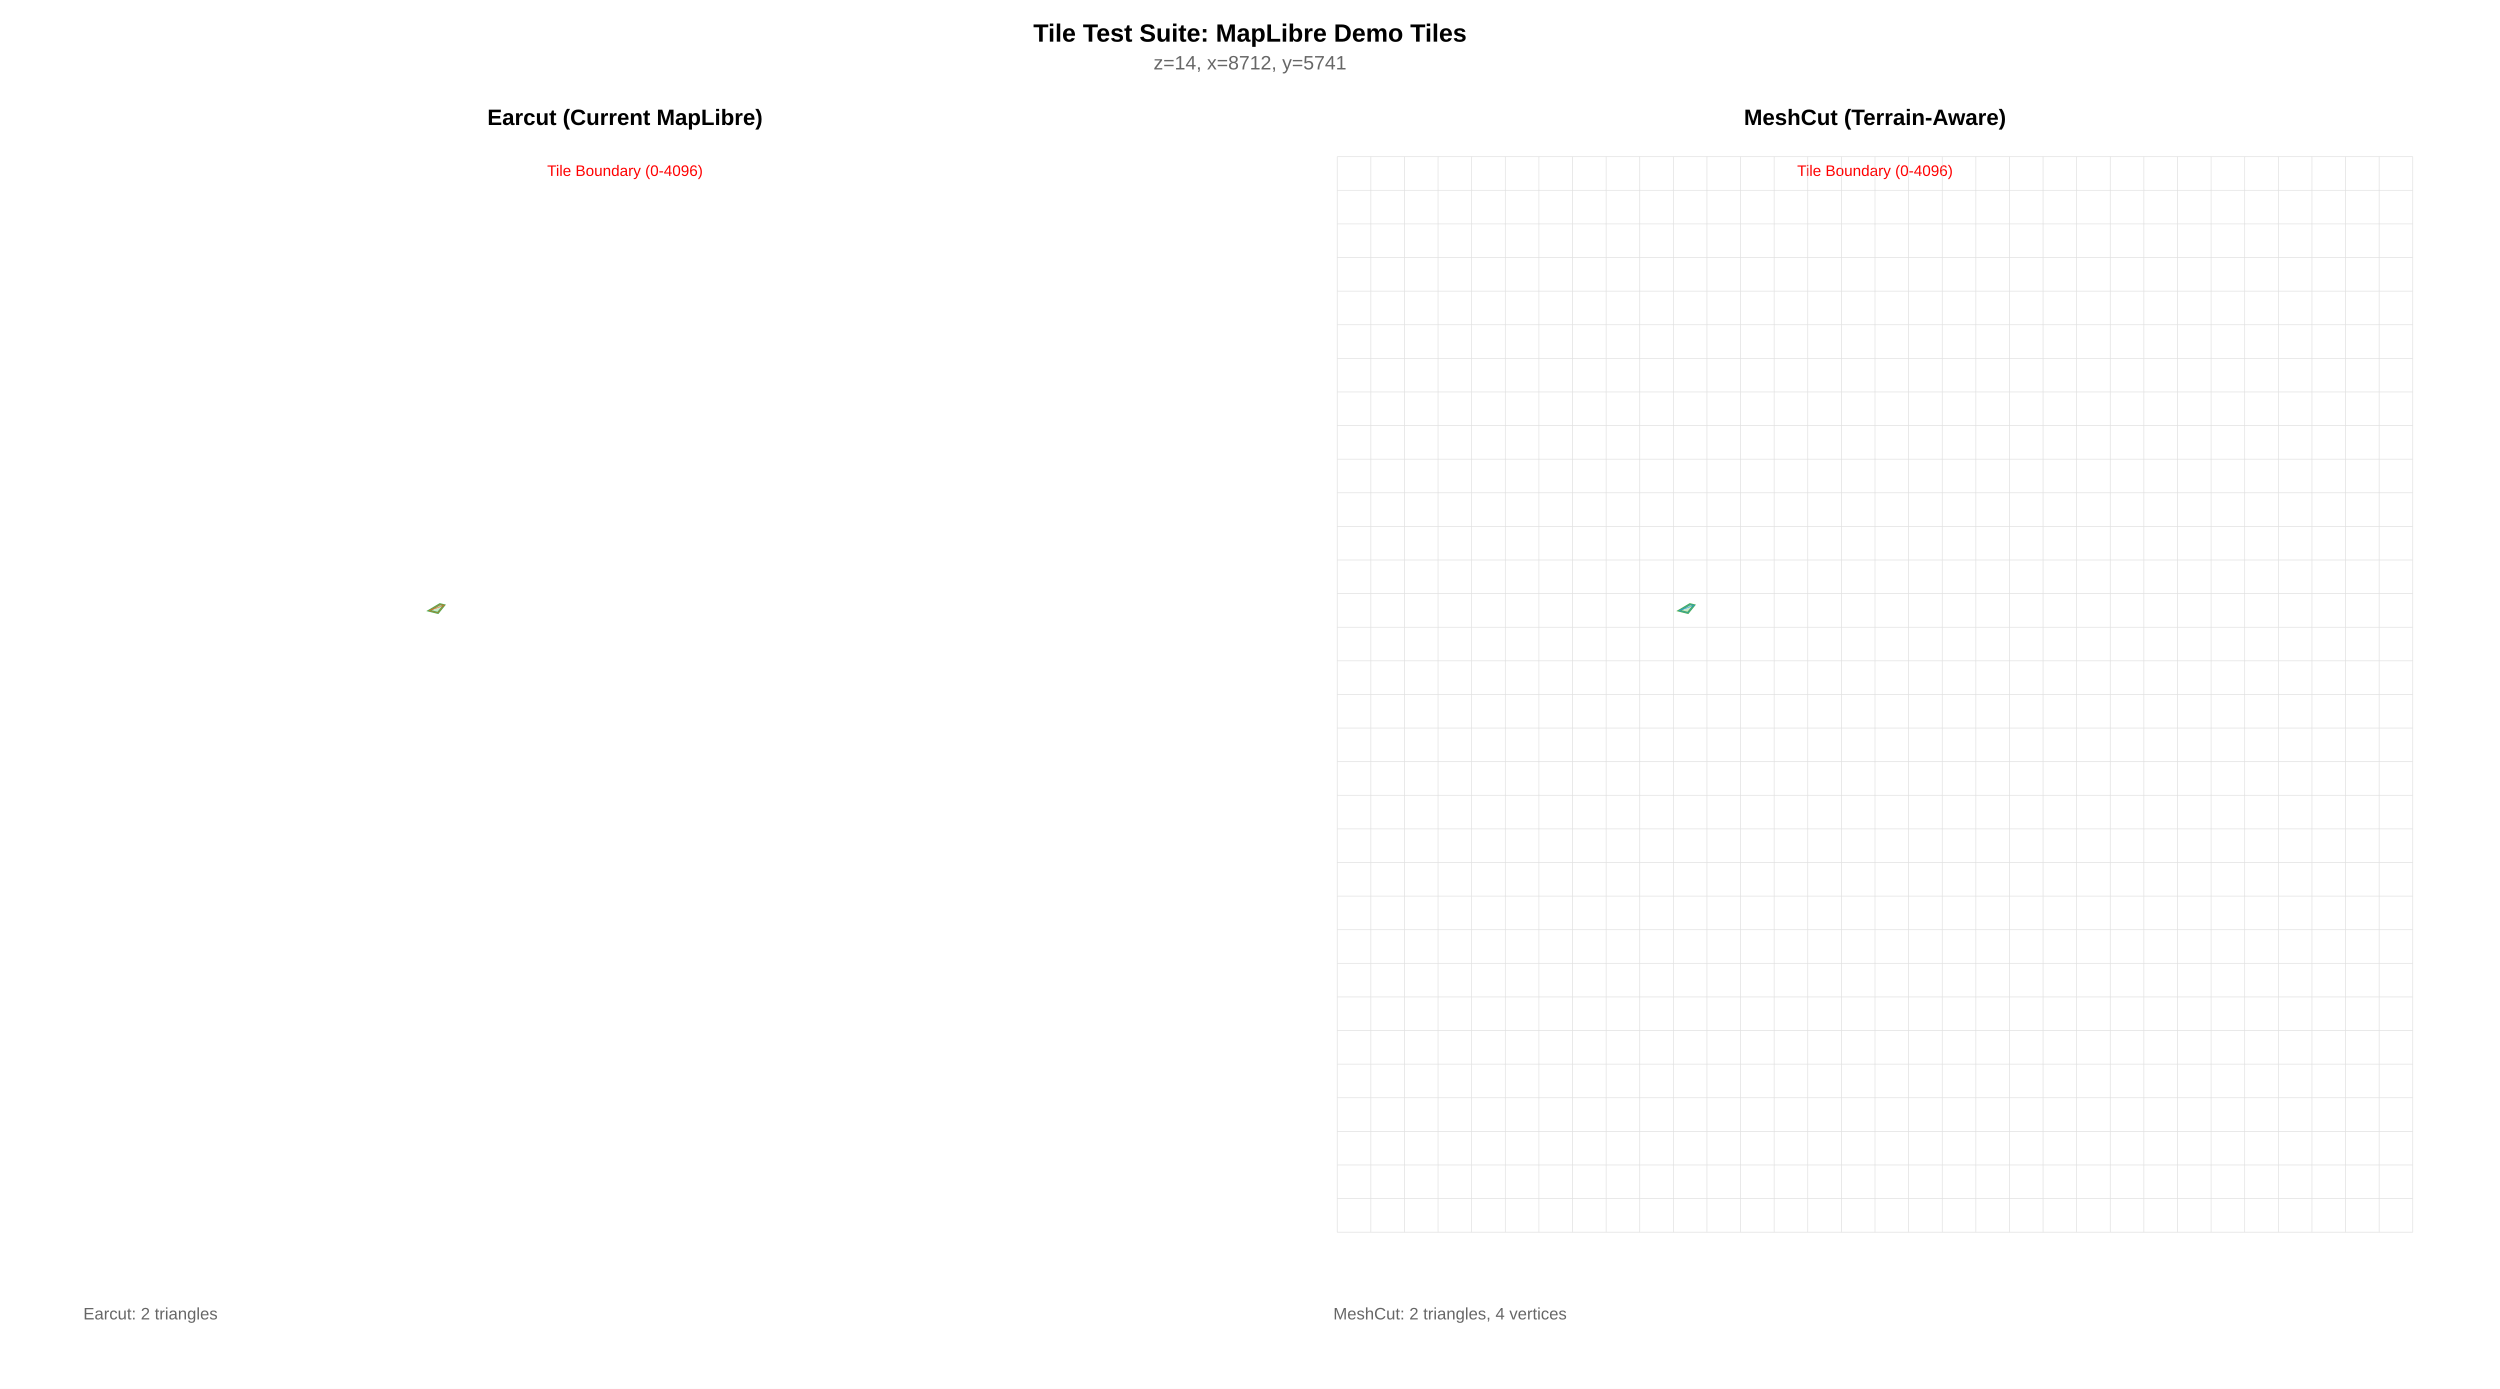
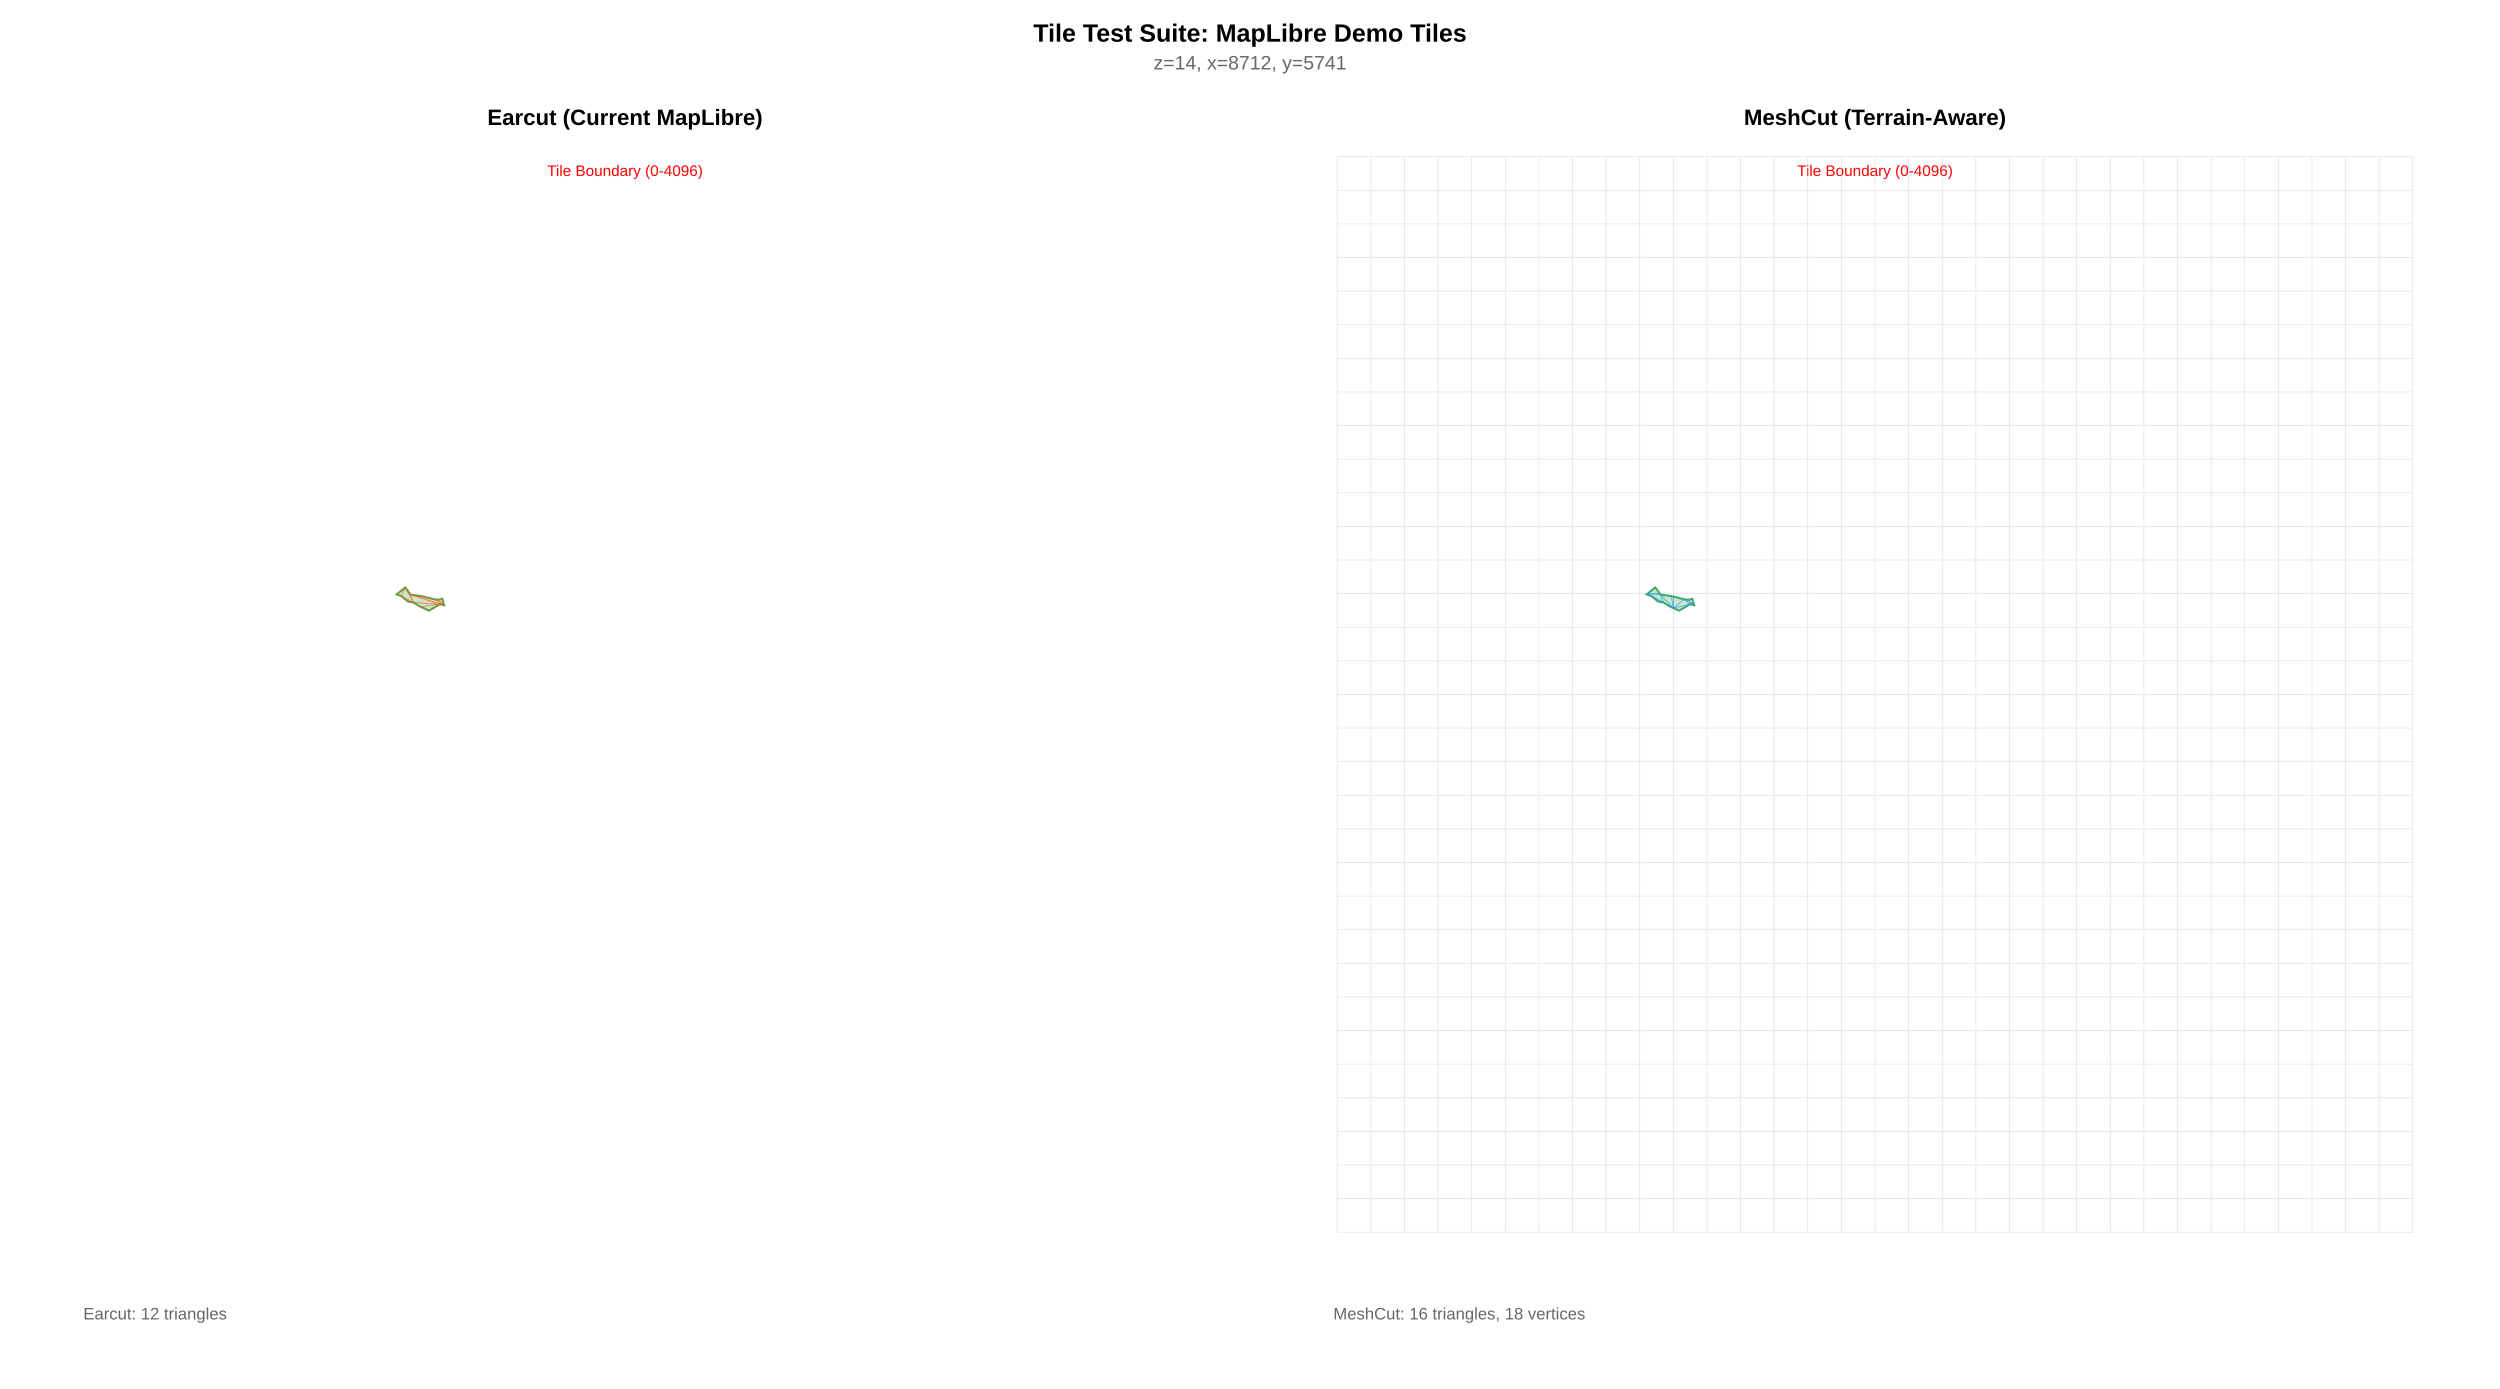
<svg xmlns="http://www.w3.org/2000/svg" width="1800" height="1000" viewBox="0 0 1800 1000">
  <rect width="100%" height="100%" fill="white" />
  <text x="900" y="30" text-anchor="middle" font-family="Arial" font-size="18" font-weight="bold">Tile Test Suite: MapLibre Demo Tiles</text>
  <text x="900" y="50" text-anchor="middle" font-family="Arial" font-size="14" fill="#666">z=14, x=8712, y=5741</text>
  <text x="450" y="90" text-anchor="middle" font-family="Arial" font-size="16" font-weight="bold">Earcut (Current MapLibre)</text>
  <g stroke="#ff0000" stroke-width="2" fill="none" opacity="0.8">
    <rect x="85.587" y="864.413" width="728.826" height="-728.826" />
  </g>
  <text x="450" y="126.69" text-anchor="middle" font-family="Arial" font-size="11" fill="red">Tile Boundary (0-4096)</text>
-   <polygon points="316.726,435.053 319.751,435.765 315.302,441.281 308.897,439.68 316.726,435.053 " fill="#4CAF50" fill-opacity="0.3" stroke="#4CAF50" stroke-width="1.5" />
+   <path d="M 315.48 431.851 L 318.505 431.139 L 319.751 435.765 L 316.726 435.053 L 308.897 439.68 L 302.669 436.833 L 297.687 433.808 L 293.772 433.096 L 288.968 429.181 L 285.587 427.936 L 291.815 422.954 L 295.552 428.114 L 303.381 429.181 L 312.633 431.495 L 315.48 431.851 Z " fill="#4CAF50" fill-opacity="0.3" fill-rule="evenodd" stroke="#4CAF50" stroke-width="1.5" />
  <g fill="none" stroke="#FF5722" stroke-width="0.4" opacity="0.7">
-     <polygon points="308.897,439.68 316.726,435.053 319.751,435.765" />
-     <polygon points="319.751,435.765 315.302,441.281 308.897,439.68" />
+     <polygon points="315.48,431.851 318.505,431.139 319.751,435.765" />
+     <polygon points="316.726,435.053 308.897,439.68 302.669,436.833" />
+     <polygon points="297.687,433.808 293.772,433.096 288.968,429.181" />
+     <polygon points="288.968,429.181 285.587,427.936 291.815,422.954" />
+     <polygon points="295.552,428.114 303.381,429.181 312.633,431.495" />
+     <polygon points="312.633,431.495 315.48,431.851 319.751,435.765" />
+     <polygon points="316.726,435.053 302.669,436.833 297.687,433.808" />
+     <polygon points="297.687,433.808 288.968,429.181 291.815,422.954" />
+     <polygon points="295.552,428.114 312.633,431.495 319.751,435.765" />
+     <polygon points="297.687,433.808 291.815,422.954 295.552,428.114" />
+     <polygon points="295.552,428.114 319.751,435.765 316.726,435.053" />
+     <polygon points="316.726,435.053 297.687,433.808 295.552,428.114" />
  </g>
-   <text x="60" y="950" font-family="Arial" font-size="12" fill="#666">Earcut: 2 triangles</text>
+   <text x="60" y="950" font-family="Arial" font-size="12" fill="#666">Earcut: 12 triangles</text>
  <text x="1350" y="90" text-anchor="middle" font-family="Arial" font-size="16" font-weight="bold">MeshCut (Terrain-Aware)</text>
  <g stroke="#ff0000" stroke-width="2" fill="none" opacity="0.8">
    <rect x="985.587" y="864.413" width="728.826" height="-728.826" />
  </g>
  <text x="1350" y="126.69" text-anchor="middle" font-family="Arial" font-size="11" fill="red">Tile Boundary (0-4096)</text>
  <g stroke="#cccccc" stroke-width="0.5" fill="none" opacity="0.6">
    <line x1="962.811" y1="112.811" x2="962.811" y2="887.189" />
    <line x1="987.011" y1="112.811" x2="987.011" y2="887.189" />
    <line x1="1011.21" y1="112.811" x2="1011.21" y2="887.189" />
    <line x1="1035.41" y1="112.811" x2="1035.41" y2="887.189" />
    <line x1="1059.61" y1="112.811" x2="1059.61" y2="887.189" />
    <line x1="1083.81" y1="112.811" x2="1083.81" y2="887.189" />
    <line x1="1108.01" y1="112.811" x2="1108.01" y2="887.189" />
    <line x1="1132.21" y1="112.811" x2="1132.21" y2="887.189" />
    <line x1="1156.41" y1="112.811" x2="1156.41" y2="887.189" />
    <line x1="1180.6" y1="112.811" x2="1180.6" y2="887.189" />
    <line x1="1204.8" y1="112.811" x2="1204.8" y2="887.189" />
    <line x1="1229" y1="112.811" x2="1229" y2="887.189" />
    <line x1="1253.2" y1="112.811" x2="1253.2" y2="887.189" />
    <line x1="1277.4" y1="112.811" x2="1277.4" y2="887.189" />
    <line x1="1301.6" y1="112.811" x2="1301.6" y2="887.189" />
    <line x1="1325.8" y1="112.811" x2="1325.8" y2="887.189" />
    <line x1="1350" y1="112.811" x2="1350" y2="887.189" />
    <line x1="1374.2" y1="112.811" x2="1374.2" y2="887.189" />
    <line x1="1398.4" y1="112.811" x2="1398.4" y2="887.189" />
    <line x1="1422.6" y1="112.811" x2="1422.6" y2="887.189" />
    <line x1="1446.8" y1="112.811" x2="1446.8" y2="887.189" />
    <line x1="1471" y1="112.811" x2="1471" y2="887.189" />
    <line x1="1495.2" y1="112.811" x2="1495.2" y2="887.189" />
    <line x1="1519.4" y1="112.811" x2="1519.4" y2="887.189" />
    <line x1="1543.59" y1="112.811" x2="1543.59" y2="887.189" />
    <line x1="1567.79" y1="112.811" x2="1567.79" y2="887.189" />
    <line x1="1591.99" y1="112.811" x2="1591.99" y2="887.189" />
    <line x1="1616.19" y1="112.811" x2="1616.19" y2="887.189" />
    <line x1="1640.39" y1="112.811" x2="1640.39" y2="887.189" />
    <line x1="1664.59" y1="112.811" x2="1664.59" y2="887.189" />
    <line x1="1688.79" y1="112.811" x2="1688.79" y2="887.189" />
    <line x1="1712.99" y1="112.811" x2="1712.99" y2="887.189" />
    <line x1="1737.19" y1="112.811" x2="1737.19" y2="887.189" />
    <line x1="962.811" y1="112.811" x2="1737.19" y2="112.811" />
    <line x1="962.811" y1="137.011" x2="1737.19" y2="137.011" />
    <line x1="962.811" y1="161.21" x2="1737.19" y2="161.21" />
    <line x1="962.811" y1="185.409" x2="1737.19" y2="185.409" />
    <line x1="962.811" y1="209.609" x2="1737.19" y2="209.609" />
    <line x1="962.811" y1="233.808" x2="1737.19" y2="233.808" />
    <line x1="962.811" y1="258.007" x2="1737.19" y2="258.007" />
    <line x1="962.811" y1="282.206" x2="1737.19" y2="282.206" />
    <line x1="962.811" y1="306.406" x2="1737.19" y2="306.406" />
    <line x1="962.811" y1="330.605" x2="1737.19" y2="330.605" />
    <line x1="962.811" y1="354.804" x2="1737.19" y2="354.804" />
    <line x1="962.811" y1="379.004" x2="1737.19" y2="379.004" />
    <line x1="962.811" y1="403.203" x2="1737.19" y2="403.203" />
    <line x1="962.811" y1="427.402" x2="1737.19" y2="427.402" />
    <line x1="962.811" y1="451.601" x2="1737.19" y2="451.601" />
    <line x1="962.811" y1="475.801" x2="1737.19" y2="475.801" />
    <line x1="962.811" y1="500" x2="1737.19" y2="500" />
    <line x1="962.811" y1="524.199" x2="1737.19" y2="524.199" />
    <line x1="962.811" y1="548.399" x2="1737.19" y2="548.399" />
    <line x1="962.811" y1="572.598" x2="1737.19" y2="572.598" />
    <line x1="962.811" y1="596.797" x2="1737.19" y2="596.797" />
    <line x1="962.811" y1="620.996" x2="1737.19" y2="620.996" />
    <line x1="962.811" y1="645.196" x2="1737.19" y2="645.196" />
    <line x1="962.811" y1="669.395" x2="1737.19" y2="669.395" />
    <line x1="962.811" y1="693.594" x2="1737.19" y2="693.594" />
    <line x1="962.811" y1="717.794" x2="1737.19" y2="717.794" />
    <line x1="962.811" y1="741.993" x2="1737.19" y2="741.993" />
    <line x1="962.811" y1="766.192" x2="1737.19" y2="766.192" />
    <line x1="962.811" y1="790.391" x2="1737.19" y2="790.391" />
    <line x1="962.811" y1="814.591" x2="1737.19" y2="814.591" />
    <line x1="962.811" y1="838.79" x2="1737.19" y2="838.79" />
    <line x1="962.811" y1="862.989" x2="1737.19" y2="862.989" />
    <line x1="962.811" y1="887.189" x2="1737.19" y2="887.189" />
  </g>
-   <polygon points="1216.73,435.053 1219.75,435.765 1215.3,441.281 1208.9,439.68 1216.73,435.053 " fill="#4CAF50" fill-opacity="0.3" stroke="#4CAF50" stroke-width="1.5" />
+   <polygon points="1215.48,431.851 1218.51,431.139 1219.75,435.765 1216.73,435.053 1208.9,439.68 1202.67,436.833 1197.69,433.808 1193.77,433.096 1188.97,429.181 1185.59,427.936 1191.81,422.954 1195.55,428.114 1203.38,429.181 1212.63,431.495 1215.48,431.851 " fill="#4CAF50" fill-opacity="0.3" stroke="#4CAF50" stroke-width="1.5" />
  <g fill="none" stroke="#2196F3" stroke-width="0.4" opacity="0.7">
-     <polygon points="1208.9,439.68 1216.73,435.053 1219.75,435.765" />
-     <polygon points="1219.75,435.765 1215.3,441.281 1208.9,439.68" />
+     <polygon points="1191.81,422.954 1195.04,427.402 1186.25,427.402" />
+     <polygon points="1203.38,429.181 1204.8,429.537 1204.8,437.809" />
+     <polygon points="1204.8,437.809 1202.67,436.833 1197.69,433.808" />
+     <polygon points="1197.69,433.808 1193.77,433.096 1188.97,429.181" />
+     <polygon points="1188.97,429.181 1185.59,427.936 1186.25,427.402" />
+     <polygon points="1186.25,427.402 1195.04,427.402 1195.55,428.114" />
+     <polygon points="1195.55,428.114 1203.38,429.181 1204.8,437.809" />
+     <polygon points="1197.69,433.808 1188.97,429.181 1186.25,427.402" />
+     <polygon points="1195.55,428.114 1204.8,437.809 1197.69,433.808" />
+     <polygon points="1197.69,433.808 1186.25,427.402 1195.55,428.114" />
+     <polygon points="1215.48,431.851 1218.51,431.139 1219.75,435.765" />
+     <polygon points="1216.73,435.053 1208.9,439.68 1204.8,437.809" />
+     <polygon points="1204.8,437.809 1204.8,429.537 1212.63,431.495" />
+     <polygon points="1212.63,431.495 1215.48,431.851 1219.75,435.765" />
+     <polygon points="1216.73,435.053 1204.8,437.809 1212.63,431.495" />
+     <polygon points="1212.63,431.495 1219.75,435.765 1216.73,435.053" />
  </g>
-   <text x="960" y="950" font-family="Arial" font-size="12" fill="#666">MeshCut: 2 triangles, 4 vertices</text>
+   <text x="960" y="950" font-family="Arial" font-size="12" fill="#666">MeshCut: 16 triangles, 18 vertices</text>
</svg>
